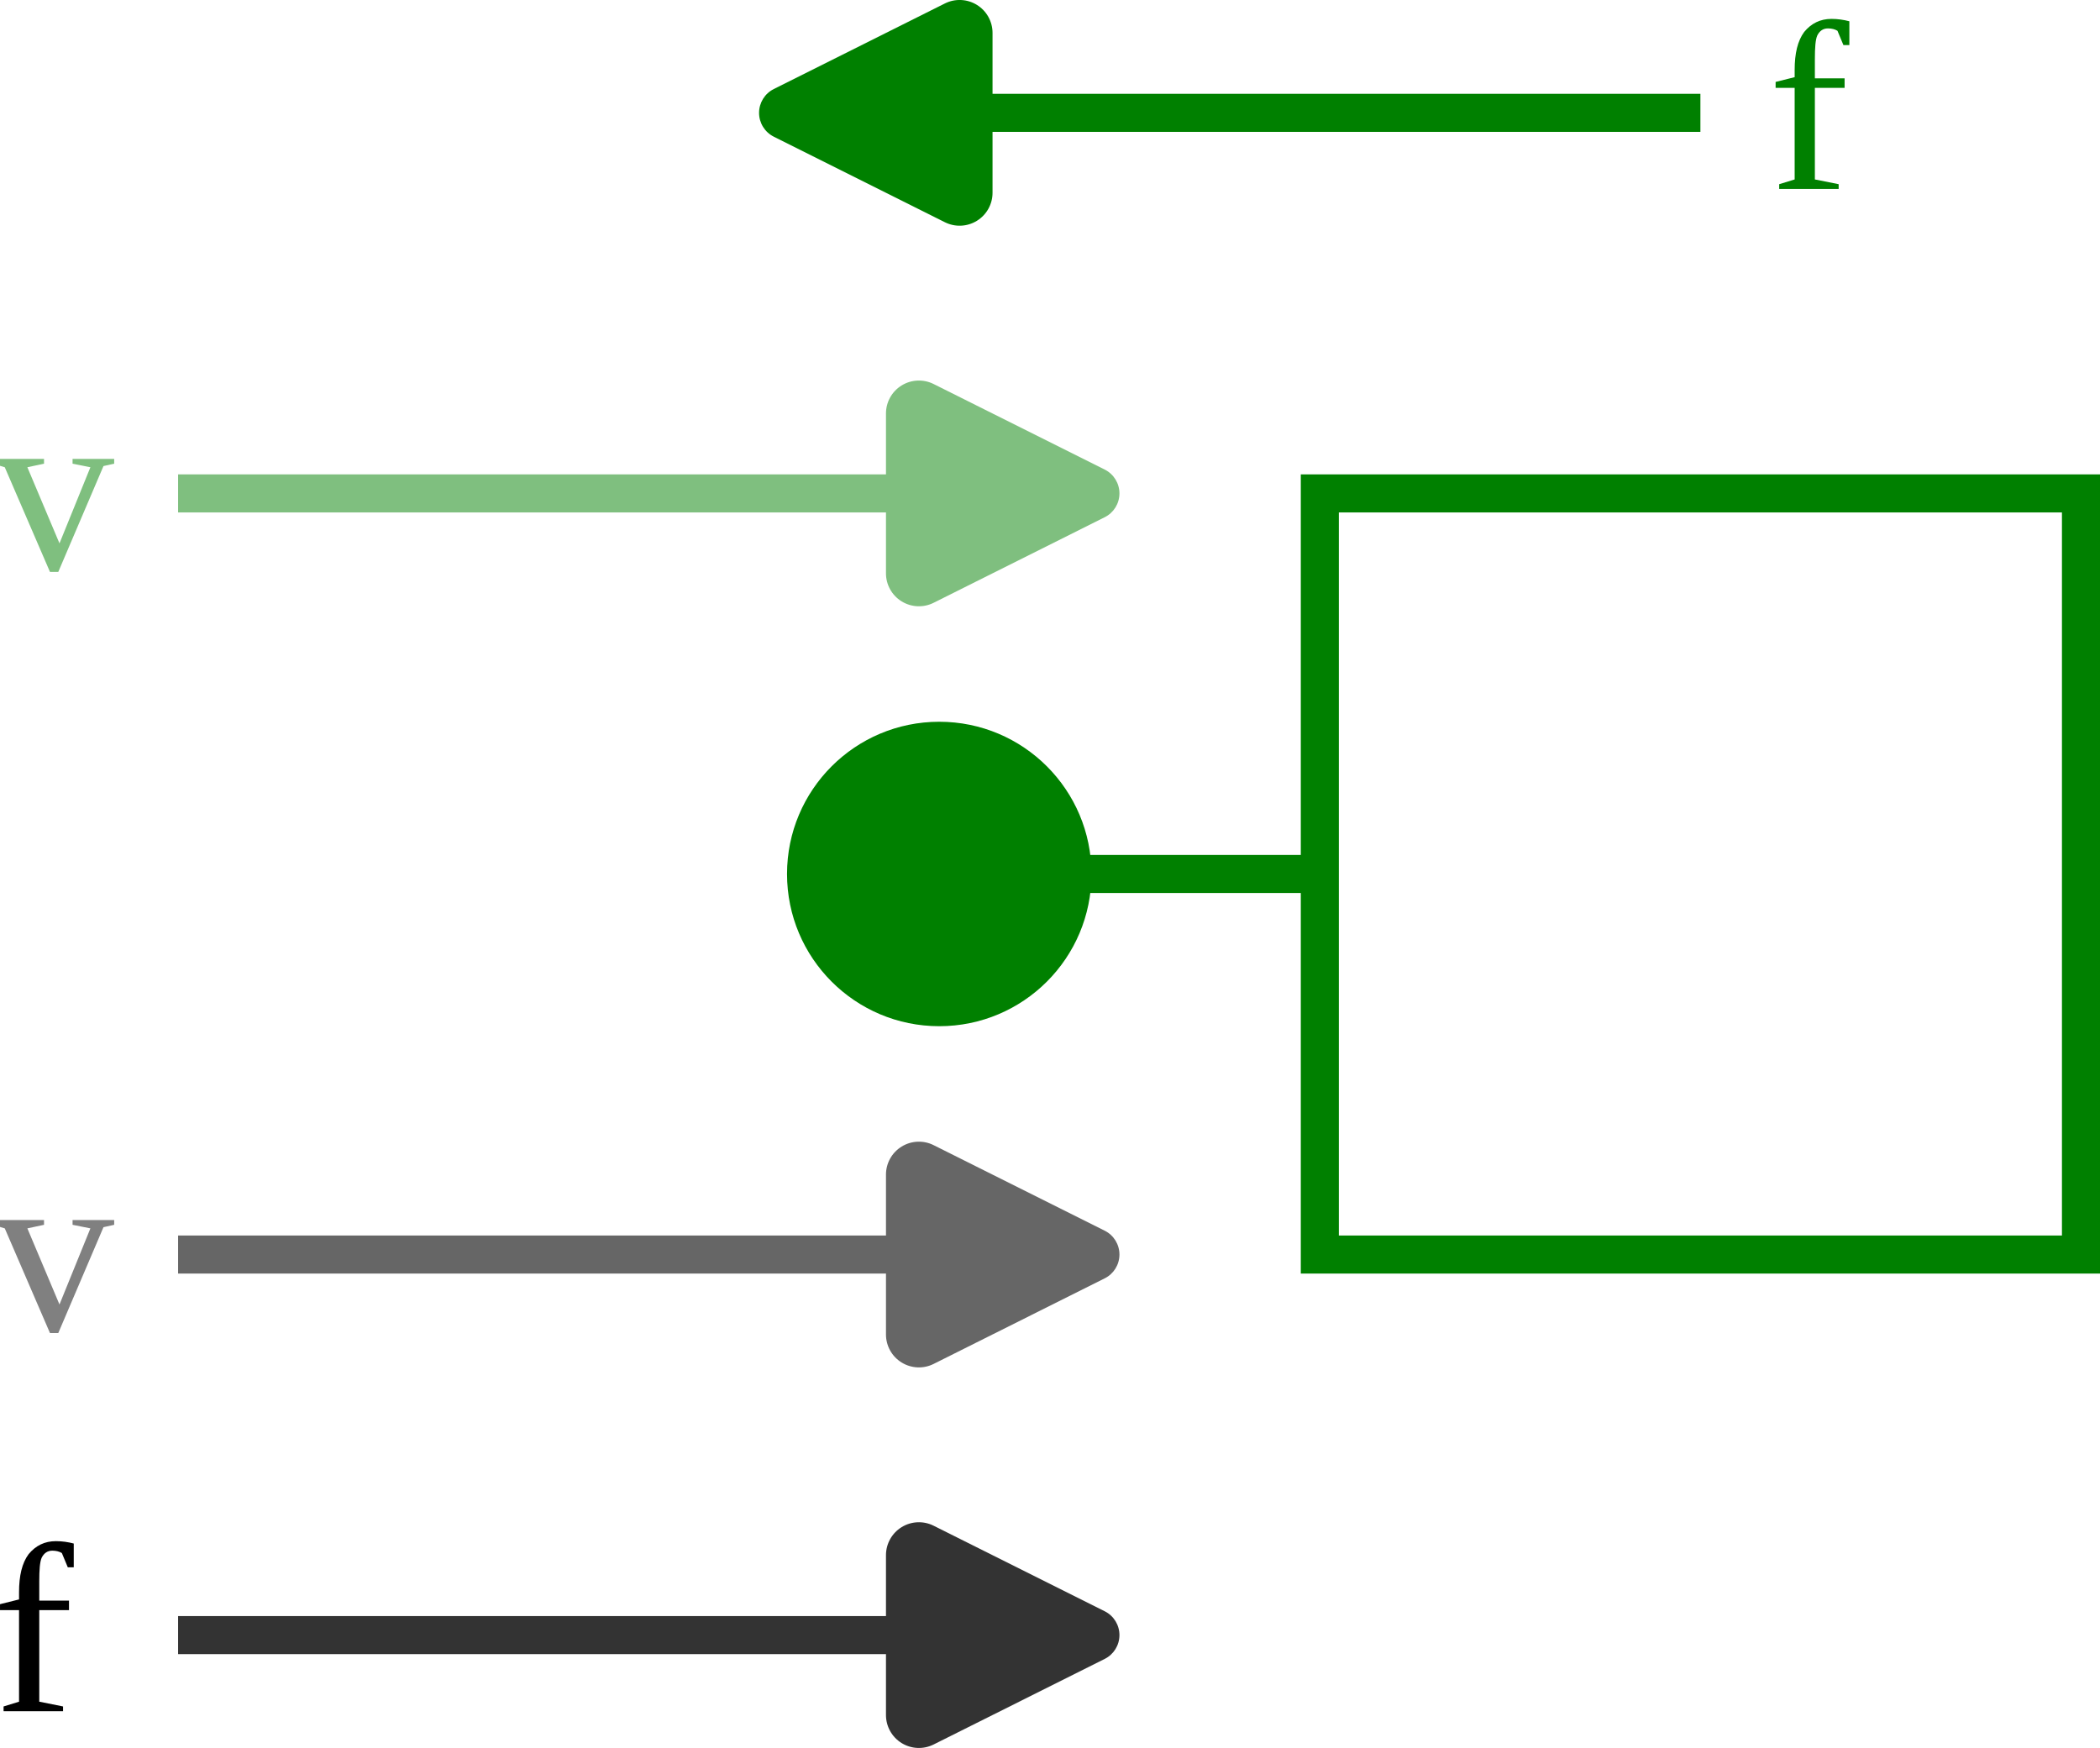
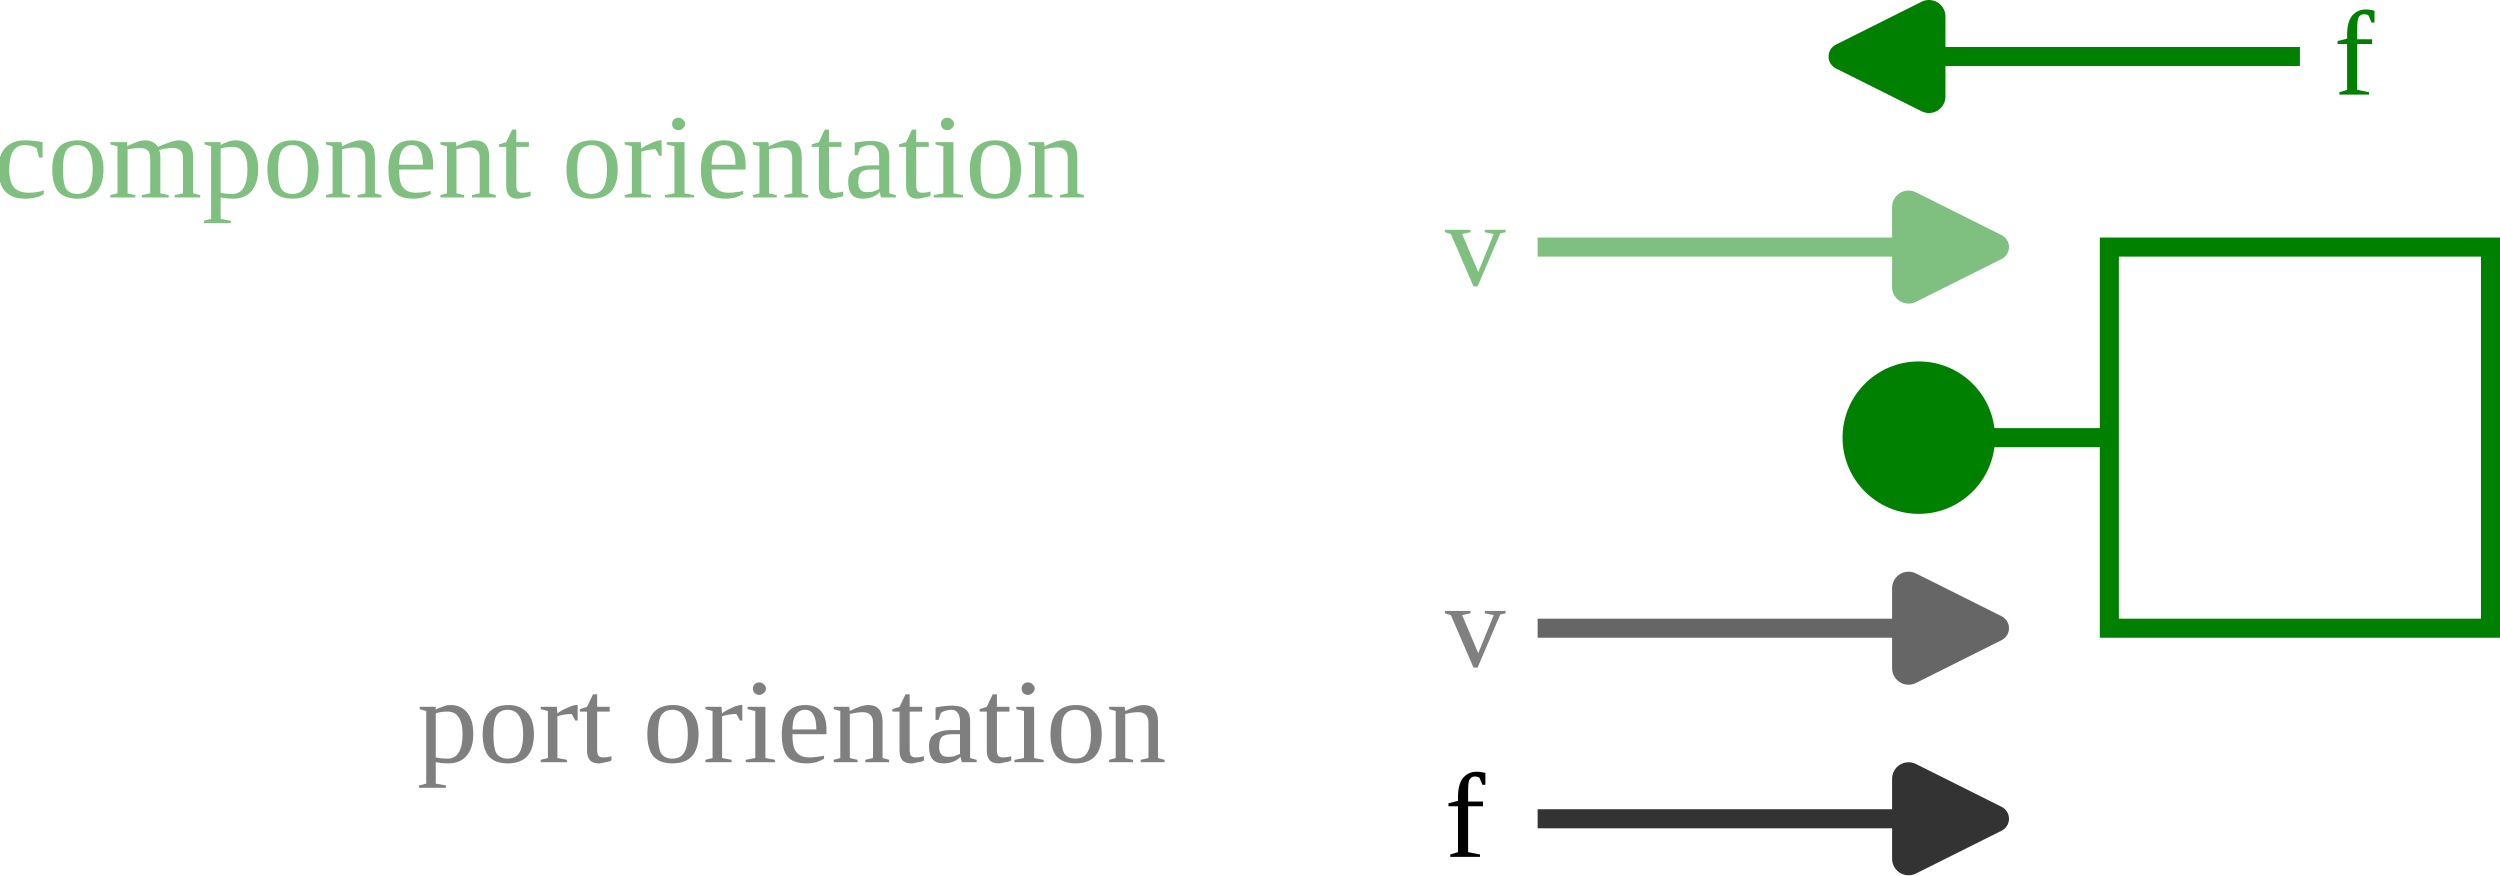
- <svg xmlns="http://www.w3.org/2000/svg" width="27.59mm" height="22.965mm" viewBox="0 0 27.59 22.965" version="1.1" id="svg1">
+ <svg xmlns="http://www.w3.org/2000/svg" width="65.594mm" height="22.965mm" viewBox="0 0 65.594 22.965" version="1.1" id="svg1">
  <defs id="defs1">
    <marker style="overflow:visible" id="RoundedArrow-9-6-3" refX="0" refY="0" orient="auto-start-reverse" markerWidth="1" markerHeight="1" viewBox="0 0 1 1" preserveAspectRatio="xMidYMid">
      <path transform="scale(0.7)" d="m -0.211,-4.106 6.422,3.211 a 1,1 90 0 1 0,1.789 L -0.211,4.106 A 1.236,1.236 31.717 0 1 -2,3 v -6 a 1.236,1.236 148.283 0 1 1.789,-1.106 z" style="fill:context-stroke;fill-rule:evenodd;stroke:none" id="path8-9-0-3" />
    </marker>
    <marker style="overflow:visible" id="RoundedArrow-9-6" refX="0" refY="0" orient="auto-start-reverse" markerWidth="1" markerHeight="1" viewBox="0 0 1 1" preserveAspectRatio="xMidYMid">
      <path transform="scale(0.7)" d="m -0.211,-4.106 6.422,3.211 a 1,1 90 0 1 0,1.789 L -0.211,4.106 A 1.236,1.236 31.717 0 1 -2,3 v -6 a 1.236,1.236 148.283 0 1 1.789,-1.106 z" style="fill:context-stroke;fill-rule:evenodd;stroke:none" id="path8-9-0" />
    </marker>
    <marker style="overflow:visible" id="RoundedArrow-0-2" refX="0" refY="0" orient="auto-start-reverse" markerWidth="1" markerHeight="1" viewBox="0 0 1 1" preserveAspectRatio="xMidYMid">
      <path transform="scale(0.7)" d="m -0.211,-4.106 6.422,3.211 a 1,1 90 0 1 0,1.789 L -0.211,4.106 A 1.236,1.236 31.717 0 1 -2,3 v -6 a 1.236,1.236 148.283 0 1 1.789,-1.106 z" style="fill:context-stroke;fill-rule:evenodd;stroke:none" id="path8-0-7" />
    </marker>
  </defs>
-   <g id="layer1" transform="translate(-72.65997,-73.51738)">
+   <g id="layer1" transform="translate(-34.65606,-73.51738)">
    <ellipse style="fill:#008000;stroke:none;stroke-width:0.5" id="path1-6" cx="85" cy="85" rx="2" ry="2" />
    <path style="fill:none;stroke:#008000;stroke-width:0.5;stroke-dasharray:none" d="m 85,85 h 5 v -5 H 100 v 10 h -10 v -5" id="path9" />
    <path style="fill:#0000ff;stroke:#666666;stroke-width:0.5;stroke-dasharray:none;marker-end:url(#RoundedArrow-9-6-3)" d="m 75,90 h 10" id="path5-52" />
    <path style="fill:#0000ff;stroke:#333333;stroke-width:0.5;stroke-dasharray:none;marker-end:url(#RoundedArrow-9-6-3)" d="m 75,95 h 10" id="path6-0" />
    <text xml:space="preserve" style="font-size:3.175px;fill:#808080;stroke:none;stroke-width:0.5;stroke-dasharray:none" x="72.565" y="91" id="text6-0">
      <tspan id="tspan6-2" style="fill:#808080;stroke:none;stroke-width:0.5" x="72.565" y="91">v</tspan>
    </text>
    <text xml:space="preserve" style="font-size:3.175px;fill:#000000;stroke:none;stroke-width:0.5;stroke-dasharray:none" x="72.565" y="96" id="text7-2">
      <tspan id="tspan7-2" style="fill:#000000;stroke:none;stroke-width:0.5" x="72.565" y="96">f</tspan>
    </text>
    <path style="opacity:0.5;fill:#0000ff;stroke:#008000;stroke-width:0.5;stroke-dasharray:none;marker-end:url(#RoundedArrow-9-6)" d="m 75,80 h 10" id="path12" />
    <text xml:space="preserve" style="font-size:3.175px;opacity:0.5;fill:#008000;stroke:none;stroke-width:0.5;stroke-dasharray:none" x="72.565" y="81" id="text12">
      <tspan id="tspan12" style="fill:#008000;stroke:none;stroke-width:0.5" x="72.565" y="81">v</tspan>
    </text>
    <path style="fill:#008000;stroke:#008000;stroke-width:0.5;stroke-dasharray:none;marker-end:url(#RoundedArrow-0-2)" d="m 95,75 h -10" id="path13" />
    <text xml:space="preserve" style="font-size:3.175px;fill:#008000;stroke:none;stroke-width:0.5;stroke-dasharray:none" x="95.895" y="76" id="text13">
      <tspan id="tspan13" style="fill:#008000;stroke:none;stroke-width:0.5" x="95.895" y="76">f</tspan>
    </text>
+     <text xml:space="preserve" style="font-size:3.175px;opacity:0.5;fill:#000000;stroke:none;stroke-width:0.5" x="45.606" y="93.517" id="text1">
+       <tspan id="tspan1" style="fill:#000000;stroke:none;stroke-width:0.5" x="45.606" y="93.517">port orientation</tspan>
+     </text>
+     <text xml:space="preserve" style="font-size:3.175px;opacity:0.5;fill:#008000;stroke:none;stroke-width:0.5" x="34.493" y="78.701" id="text2">
+       <tspan id="tspan2" style="fill:#008000;stroke:none;stroke-width:0.5" x="34.493" y="78.701">component orientation</tspan>
+     </text>
  </g>
</svg>
